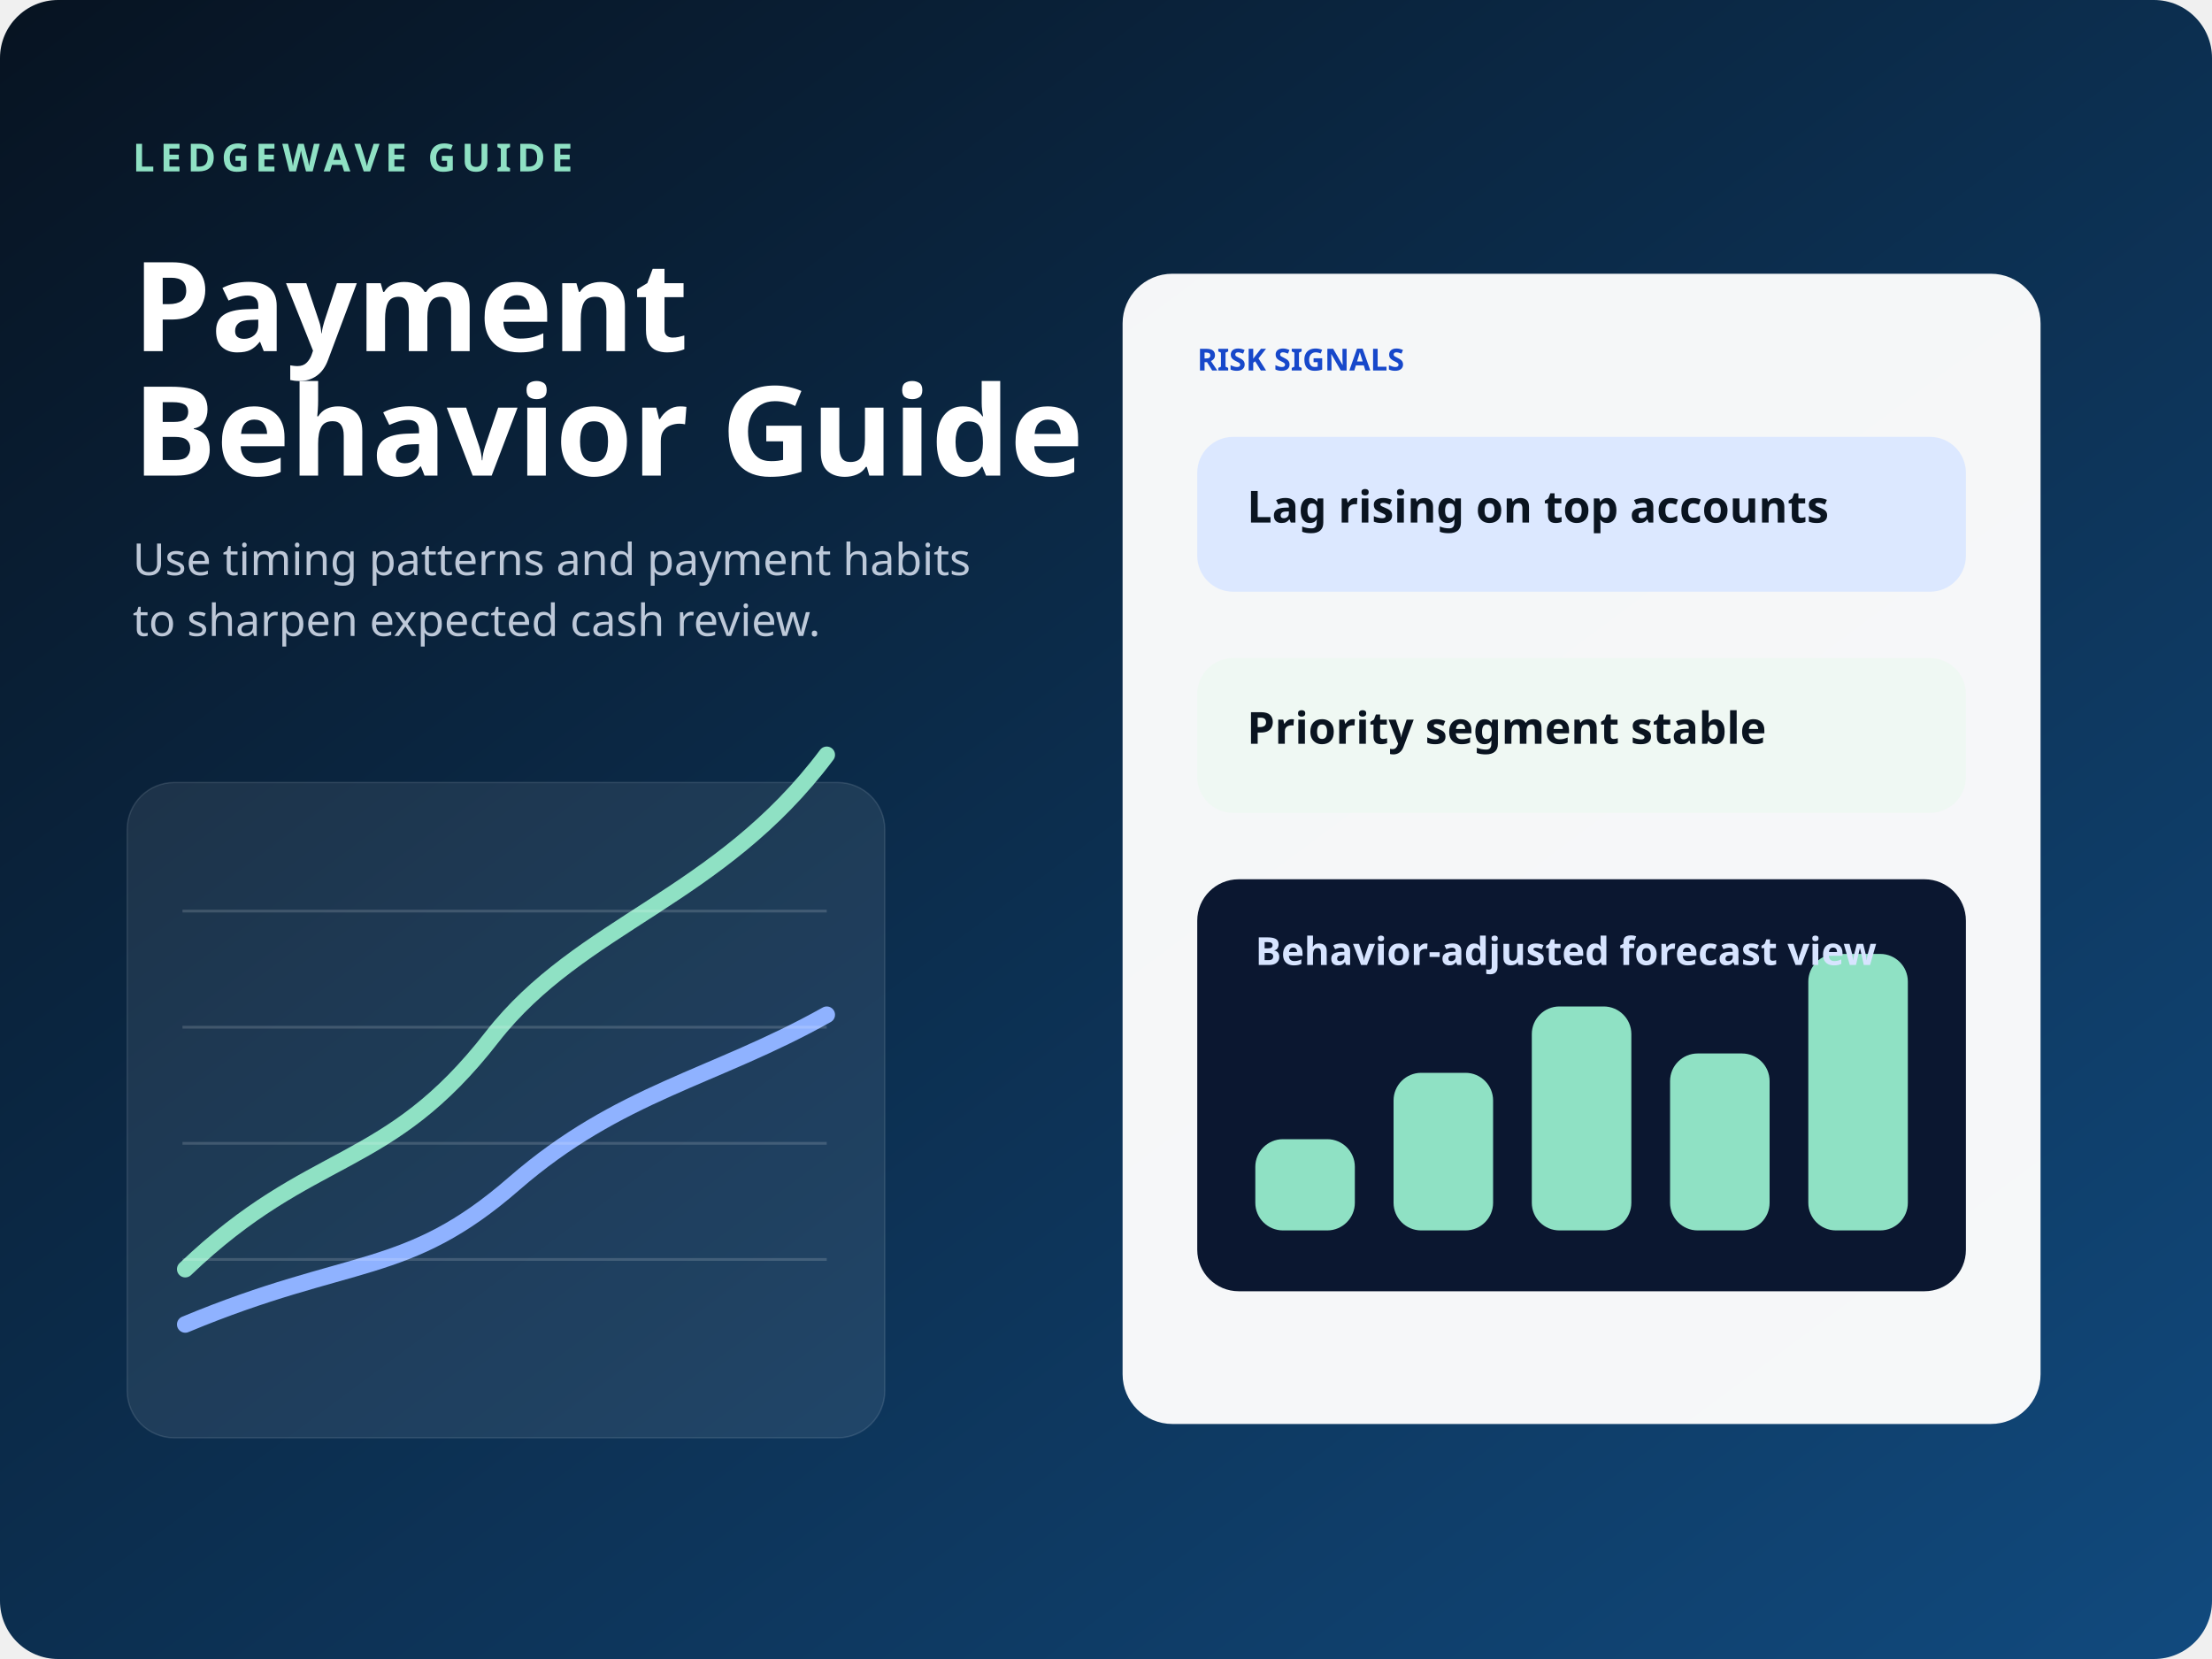
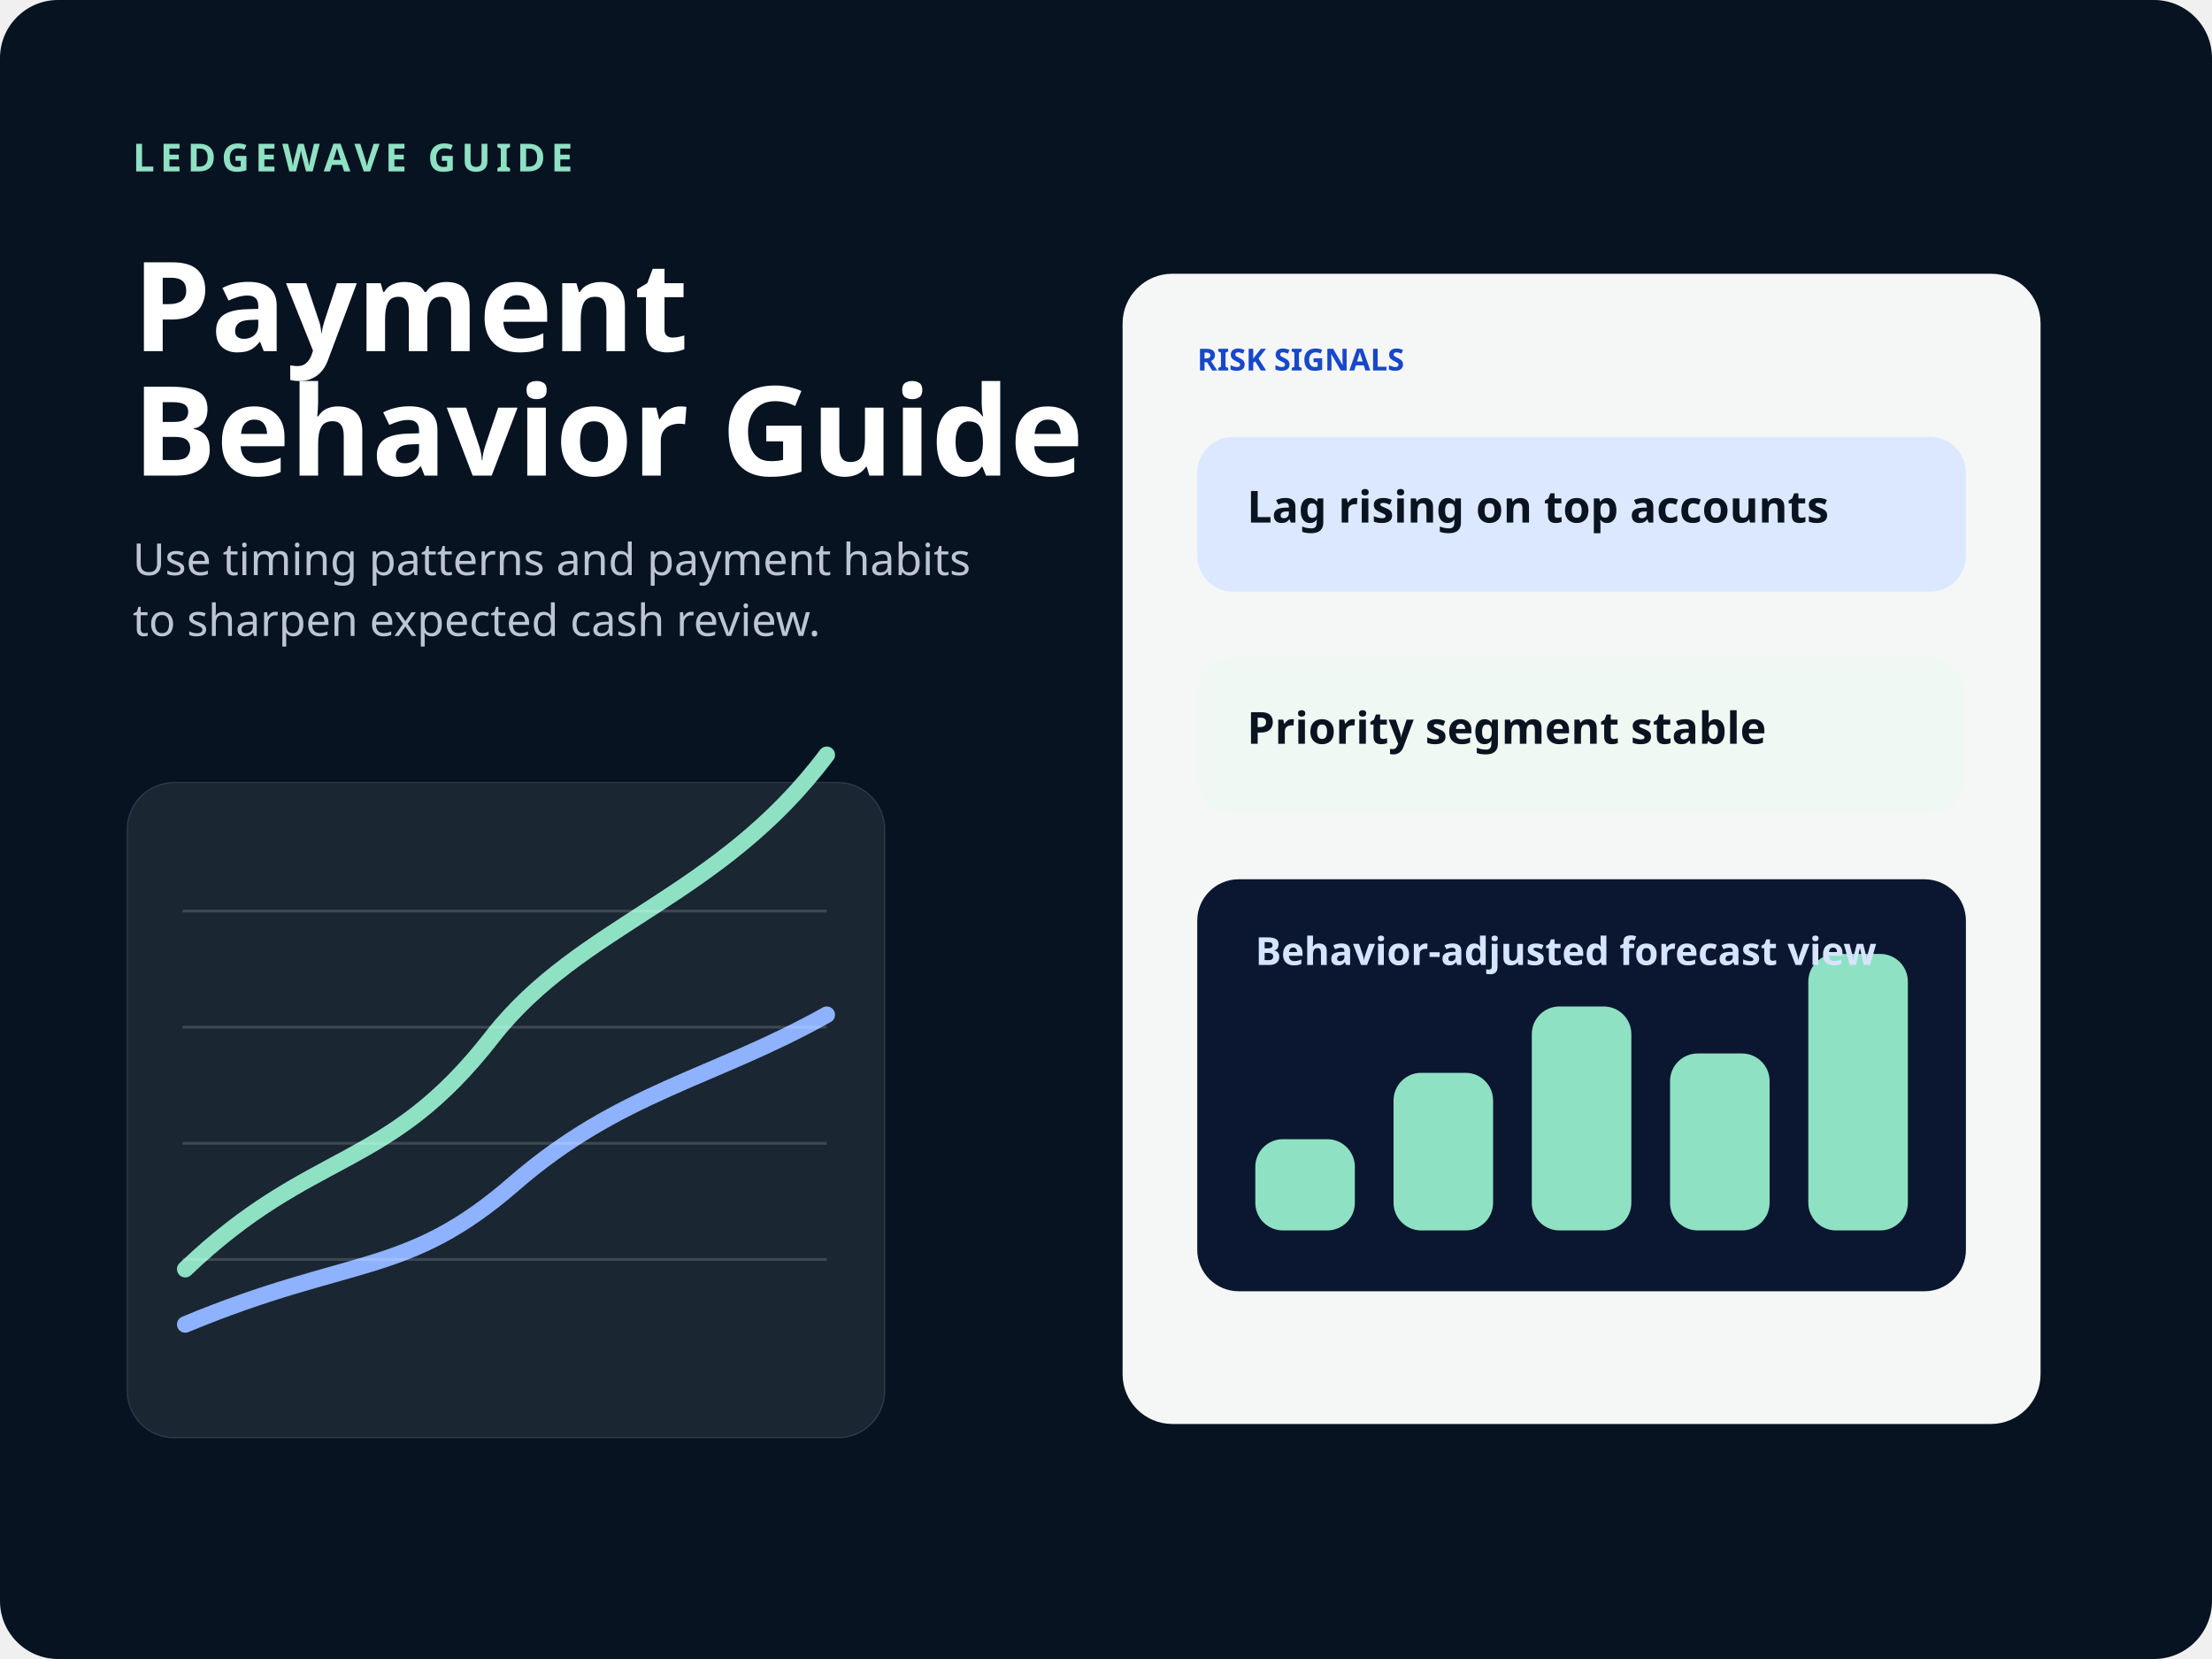
<svg xmlns="http://www.w3.org/2000/svg" viewBox="0 0 1600 1200" width="1600" height="1200" role="img" aria-labelledby="title desc">
-   <defs>
-     <linearGradient id="bg" x1="0" y1="0" x2="1" y2="1">
-       <stop offset="0%" stop-color="#071321" />
-       <stop offset="100%" stop-color="#114a7e" />
-     </linearGradient>
-   </defs>
-   <rect width="1600" height="1200" rx="42" fill="url(#bg)" />
+   <rect width="1600" height="1200" rx="42" fill="#071321" />
  <text x="96" y="124" fill="#8fe1c4" font-family="Space Grotesk, Segoe UI, sans-serif" font-size="28" font-weight="700" letter-spacing="4">LEDGEWAVE GUIDE</text>
  <text x="96" y="254" fill="#ffffff" font-family="Space Grotesk, Segoe UI, sans-serif" font-size="90" font-weight="700">Payment</text>
  <text x="96" y="344" fill="#ffffff" font-family="Space Grotesk, Segoe UI, sans-serif" font-size="90" font-weight="700">Behavior Guide</text>
  <text x="96" y="416" fill="rgba(233,241,255,0.8)" font-family="Manrope, Segoe UI, sans-serif" font-size="32">Use timing patterns and payment habits</text>
  <text x="96" y="460" fill="rgba(233,241,255,0.8)" font-family="Manrope, Segoe UI, sans-serif" font-size="32">to sharpen expected cash review.</text>
  <g transform="translate(92 566)">
    <rect width="548" height="474" rx="34" fill="rgba(255,255,255,0.08)" stroke="rgba(233,241,255,0.12)" />
    <path d="M42 352c92-88 146-70 222-168 64-82 164-100 242-204" fill="none" stroke="#8fe1c4" stroke-width="12" stroke-linecap="round" />
    <path d="M42 392c120-50 160-34 238-102 76-66 144-76 226-122" fill="none" stroke="#8fb2ff" stroke-width="12" stroke-linecap="round" />
    <g fill="rgba(255,255,255,0.16)">
      <rect x="40" y="92" width="466" height="2" />
      <rect x="40" y="176" width="466" height="2" />
      <rect x="40" y="260" width="466" height="2" />
      <rect x="40" y="344" width="466" height="2" />
    </g>
  </g>
  <g transform="translate(812 198)">
    <rect width="664" height="832" rx="36" fill="#ffffff" opacity="0.96" />
    <text x="54" y="70" fill="#1748ca" font-family="Space Grotesk, Segoe UI, sans-serif" font-size="22" font-weight="700">RISK SIGNALS</text>
    <rect x="54" y="118" width="556" height="112" rx="26" fill="#dce8ff" />
    <text x="90" y="180" fill="#0a1420" font-family="Manrope, Segoe UI, sans-serif" font-size="32" font-weight="700">Lag rising on top accounts</text>
    <rect x="54" y="278" width="556" height="112" rx="26" fill="#eff8f3" />
    <text x="90" y="340" fill="#0a1420" font-family="Manrope, Segoe UI, sans-serif" font-size="32" font-weight="700">Priority segment stable</text>
    <rect x="54" y="438" width="556" height="298" rx="30" fill="#0b1730" />
    <g fill="#8fe1c4">
      <rect x="96" y="626" width="72" height="66" rx="20" />
      <rect x="196" y="578" width="72" height="114" rx="20" />
      <rect x="296" y="530" width="72" height="162" rx="20" />
      <rect x="396" y="564" width="72" height="128" rx="20" />
      <rect x="496" y="492" width="72" height="200" rx="20" />
    </g>
    <text x="96" y="500" fill="#d7e4ff" font-family="Manrope, Segoe UI, sans-serif" font-size="28" font-weight="700">Behavior-adjusted forecast view</text>
  </g>
</svg>
